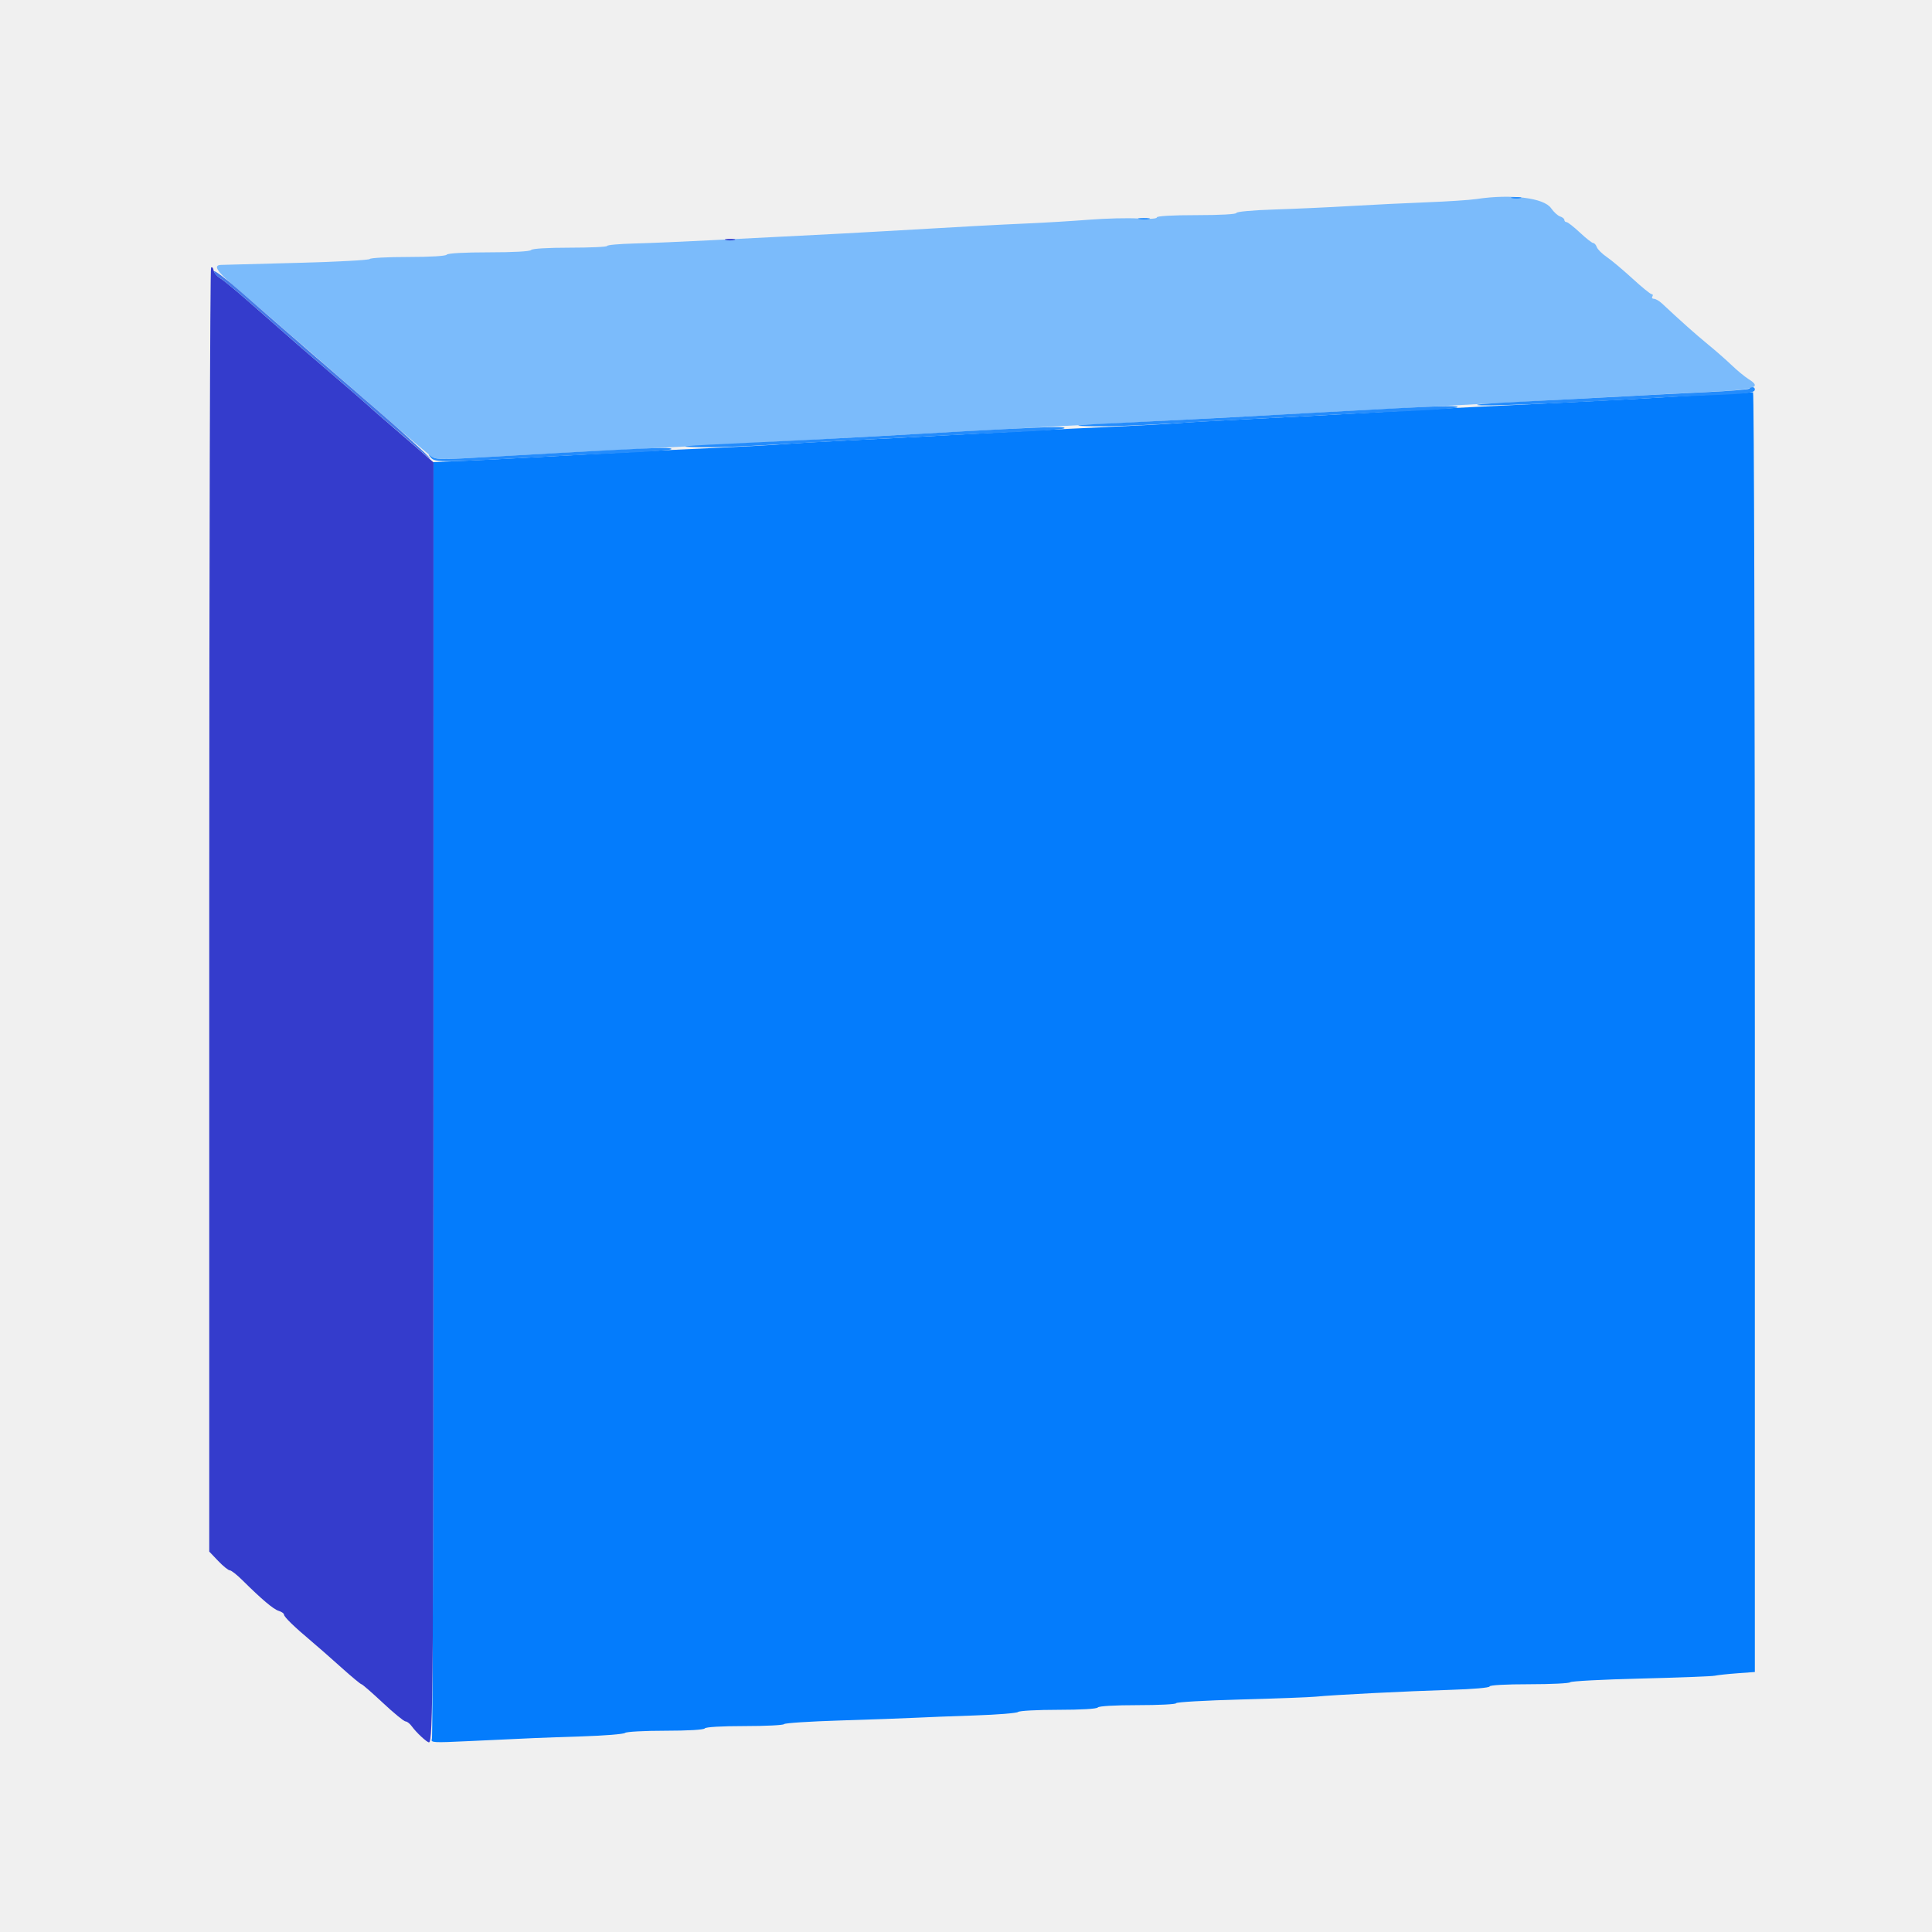
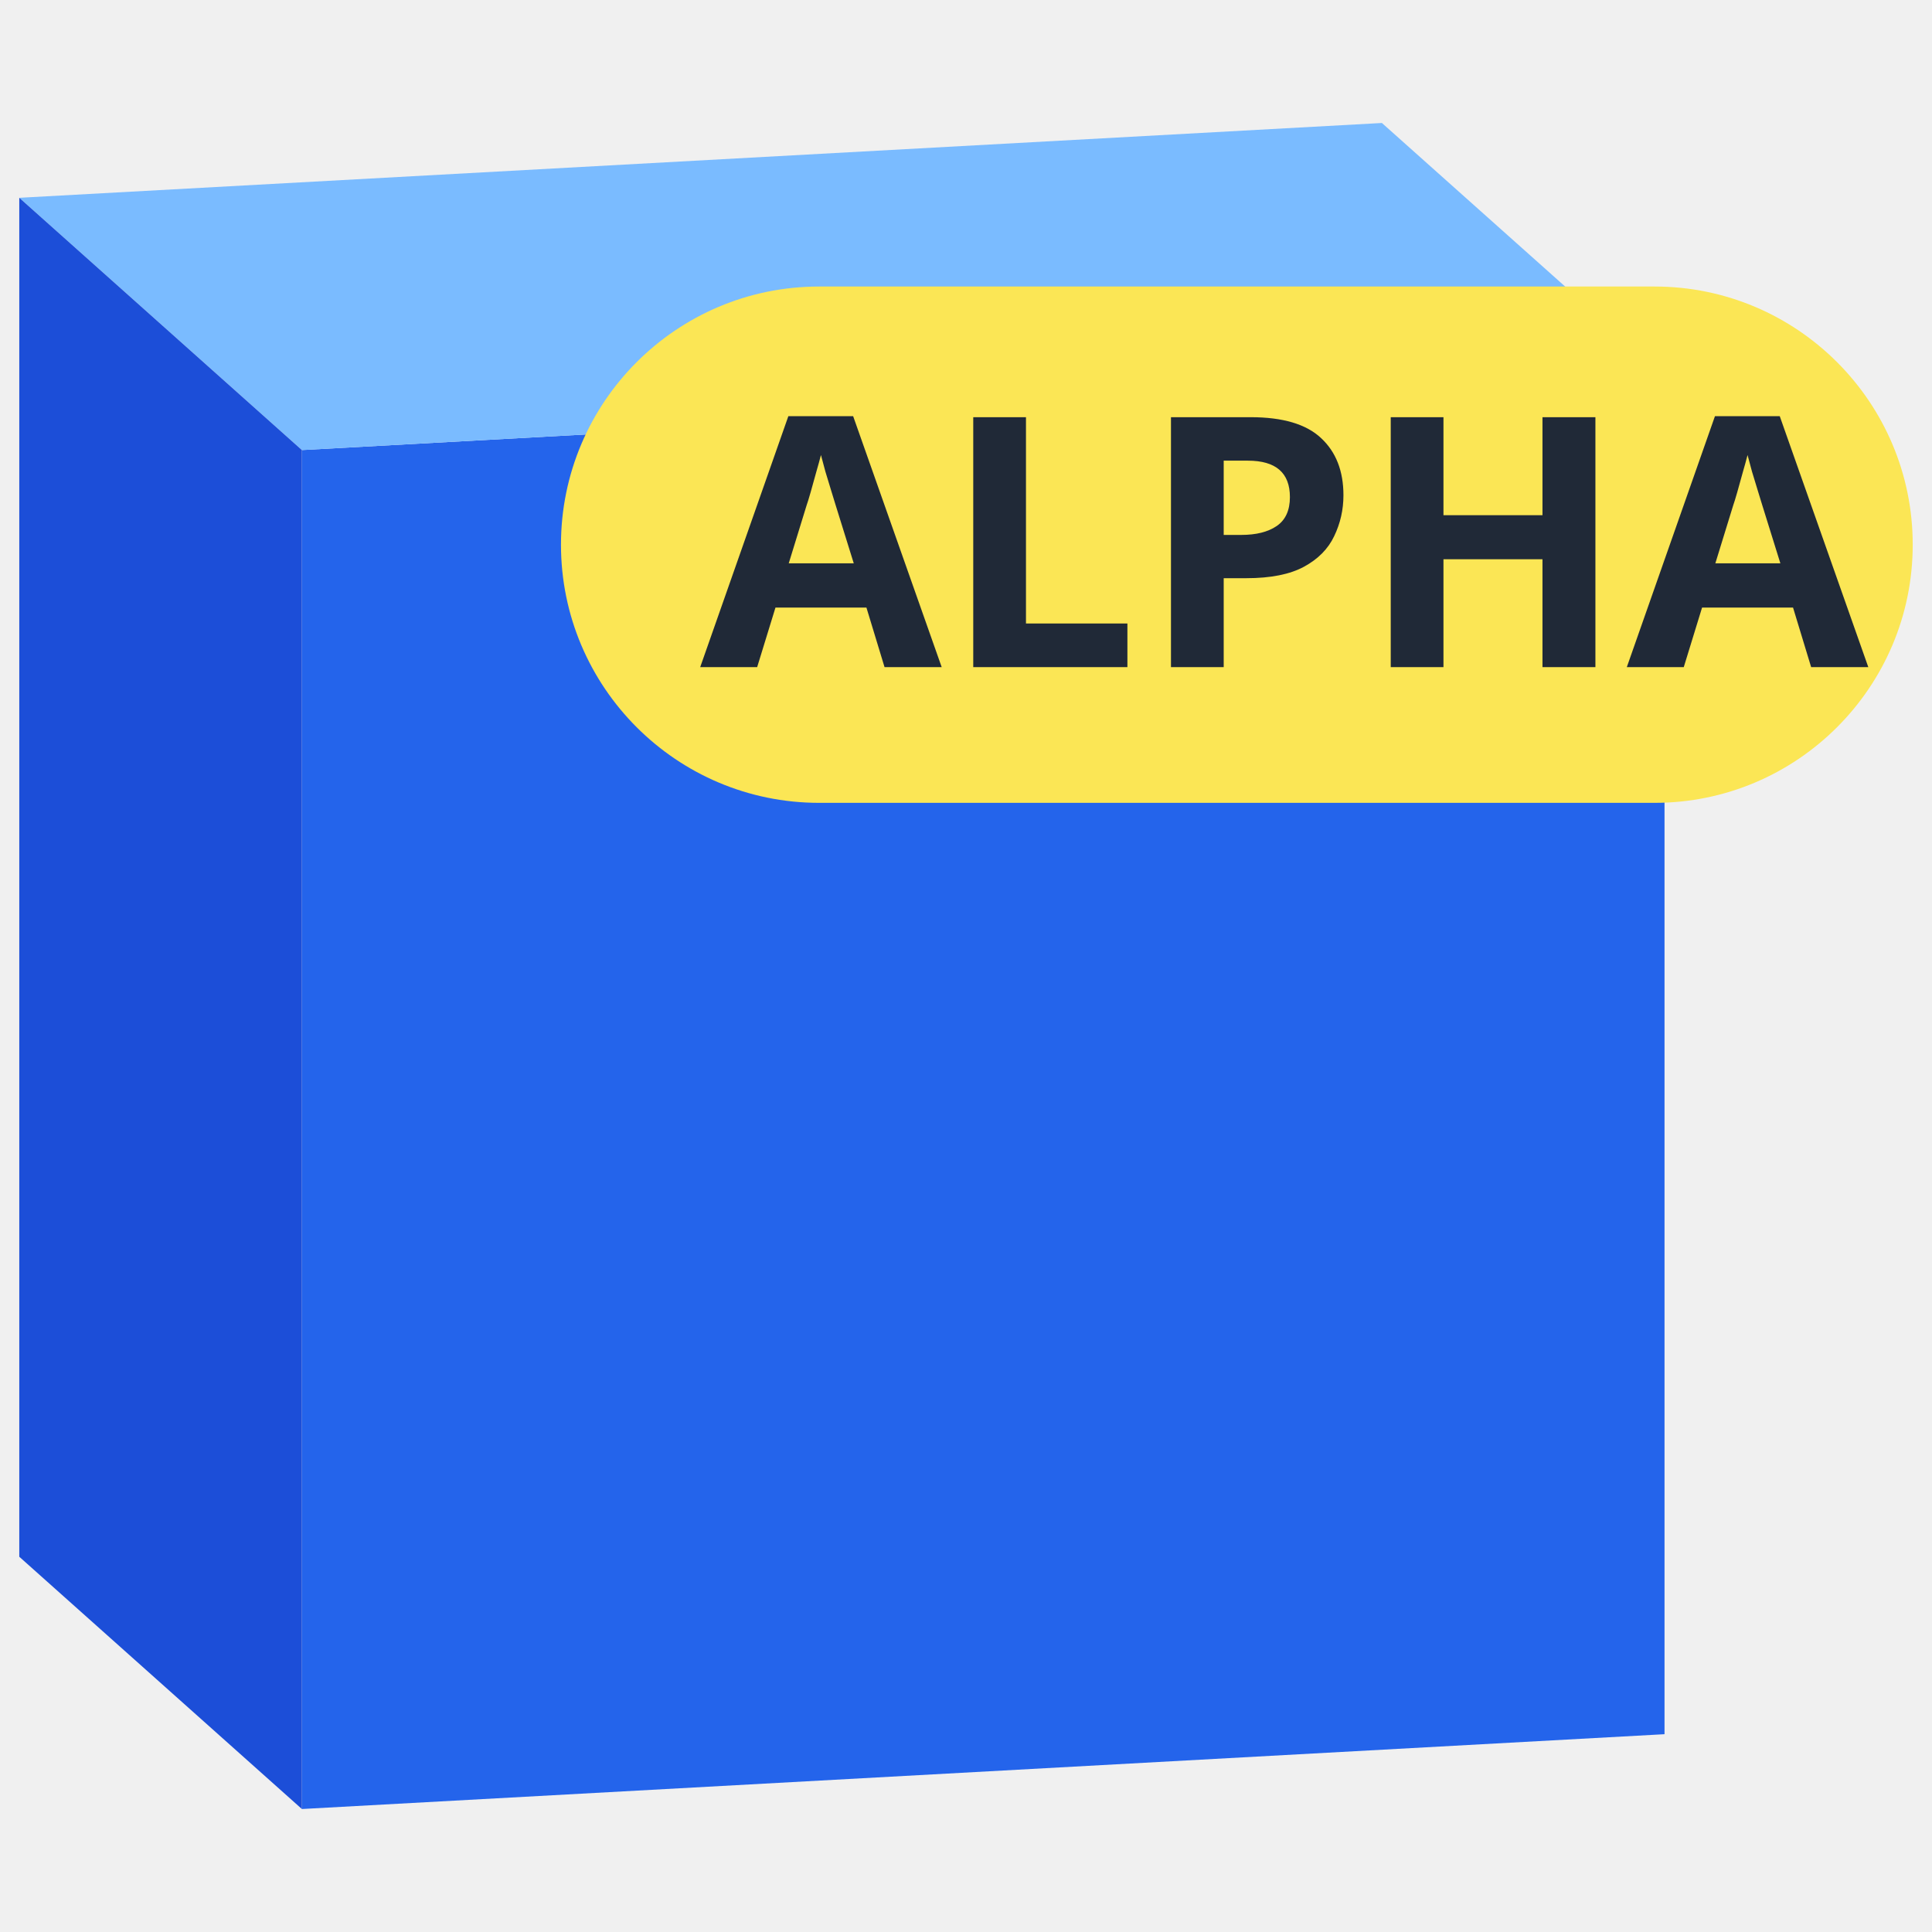
- <svg xmlns="http://www.w3.org/2000/svg" id="svg" version="1.1" width="18" height="18" viewBox="0 0 18 18">
-   <defs id="defs19" />
-   <g id="svgg" transform="matrix(0.05616225,0,0,0.05414255,-1.959382,-2.002161)">
-     <path id="path0" d="m 319.8,104.83 c -3.08,0.155 -7.13,0.39 -9,0.523 -2.903,0.207 -16.355,0.919 -31,1.643 -2.2,0.108 -7.06,0.377 -10.8,0.598 -15.199,0.894 -19.966,1.161 -27.8,1.553 -4.51,0.226 -9.46,0.52 -11,0.655 -1.54,0.135 -6.76,0.431 -11.6,0.658 -8.554,0.402 -14.146,0.702 -27.8,1.492 -3.63,0.211 -10.29,0.568 -14.8,0.794 -4.51,0.226 -9.46,0.521 -11,0.656 -1.54,0.135 -6.76,0.431 -11.6,0.658 -9.022,0.424 -15.914,0.794 -28.2,1.517 -3.85,0.226 -9.565,0.527 -12.7,0.668 l -5.7,0.256 v 109.517 c 0,60.234 -0.118,109.824 -0.263,110.201 -0.243,0.635 0.188,0.662 6.1,0.369 11.042,-0.546 11.817,-0.58 18.763,-0.812 3.74,-0.125 6.971,-0.395 7.18,-0.601 0.209,-0.206 3.213,-0.375 6.676,-0.375 3.767,0 6.396,-0.161 6.544,-0.4 0.148,-0.239 2.796,-0.4 6.6,-0.4 3.494,0 6.446,-0.151 6.561,-0.337 0.114,-0.185 4.31,-0.467 9.323,-0.627 5.014,-0.16 10.556,-0.368 12.316,-0.462 1.76,-0.094 6.26,-0.275 10,-0.403 3.74,-0.128 6.971,-0.399 7.18,-0.602 0.209,-0.203 3.213,-0.369 6.676,-0.369 3.767,0 6.396,-0.161 6.544,-0.4 0.148,-0.24 2.804,-0.4 6.624,-0.4 3.507,0 6.376,-0.152 6.376,-0.338 0,-0.186 4.815,-0.472 10.7,-0.636 5.885,-0.164 11.51,-0.385 12.5,-0.49 2.819,-0.3 15.142,-0.947 22.3,-1.17 3.713,-0.116 6.5,-0.367 6.5,-0.585 0,-0.226 2.673,-0.381 6.576,-0.381 3.617,0 6.672,-0.154 6.788,-0.342 0.117,-0.189 5.375,-0.474 11.685,-0.635 6.31,-0.161 11.85,-0.381 12.312,-0.49 0.461,-0.108 2.144,-0.296 3.739,-0.418 l 2.9,-0.22 V 214.547 c 0,-60.581 -0.135,-110.114 -0.3,-110.073 -0.165,0.041 -2.82,0.201 -5.9,0.356" stroke="none" fill="#047cfc" fill-rule="evenodd" />
-     <path id="path1" d="m 279.8,71.23 c -1.1,0.172 -4.79,0.424 -8.2,0.559 -3.41,0.136 -9.08,0.423 -12.6,0.638 -3.52,0.216 -9.235,0.487 -12.7,0.602 -3.576,0.119 -6.3,0.374 -6.3,0.59 0,0.226 -2.687,0.381 -6.6,0.381 -4.01,0 -6.6,0.153 -6.6,0.389 0,0.236 -1.221,0.31 -3.1,0.189 -1.705,-0.11 -5.35,-0.017 -8.1,0.207 -2.75,0.224 -7.34,0.513 -10.2,0.641 -5.058,0.228 -11.165,0.571 -24.1,1.356 -3.465,0.21 -9.63,0.552 -13.7,0.759 -4.07,0.207 -10.91,0.567 -15.2,0.799 -4.29,0.232 -9.825,0.476 -12.299,0.541 -2.475,0.066 -4.5,0.254 -4.5,0.419 -0.001,0.165 -2.78,0.3 -6.177,0.3 -3.687,0 -6.276,0.161 -6.424,0.4 -0.149,0.241 -2.93,0.4 -7,0.4 -4.07,0 -6.851,0.159 -7,0.4 -0.147,0.239 -2.73,0.4 -6.4,0.4 -3.384,0 -6.249,0.156 -6.367,0.346 -0.117,0.19 -5.483,0.489 -11.923,0.664 -6.441,0.174 -12.186,0.333 -12.767,0.352 -1.291,0.043 -0.716,1.067 1.915,3.412 3.168,2.824 8.749,7.833 8.942,8.026 0.11,0.11 1.1,0.994 2.2,1.965 1.1,0.97 2.903,2.59 4.006,3.6 1.103,1.009 3.713,3.365 5.8,5.235 2.087,1.869 3.99,3.579 4.229,3.8 3.053,2.812 7.247,6.519 7.873,6.958 0.628,0.442 1.764,0.501 5.443,0.281 9.749,-0.582 24.998,-1.426 40.049,-2.217 4.29,-0.225 10.995,-0.592 14.9,-0.816 3.905,-0.223 10.385,-0.59 14.4,-0.816 4.015,-0.225 10.27,-0.585 13.9,-0.799 9.344,-0.551 20.099,-1.144 29.4,-1.621 4.4,-0.225 11.06,-0.584 14.8,-0.796 15.864,-0.901 30.385,-1.705 46.4,-2.571 6.38,-0.344 14.75,-0.809 18.6,-1.031 3.85,-0.223 9.97,-0.556 13.6,-0.74 8.244,-0.419 9.225,-0.74 6.9,-2.258 -0.605,-0.395 -1.837,-1.451 -2.737,-2.346 -0.9,-0.895 -2.695,-2.528 -3.989,-3.628 -2.029,-1.726 -4.388,-3.905 -7.588,-7.01 -0.448,-0.435 -1.043,-0.79 -1.324,-0.79 -0.28,0 -0.398,-0.18 -0.262,-0.4 0.136,-0.22 0.083,-0.4 -0.117,-0.4 -0.201,0 -1.641,-1.215 -3.2,-2.7 -1.56,-1.485 -3.473,-3.15 -4.251,-3.7 -0.778,-0.55 -1.521,-1.315 -1.651,-1.7 -0.129,-0.385 -0.396,-0.7 -0.593,-0.7 -0.196,0 -1.191,-0.81 -2.209,-1.8 -1.019,-0.99 -2.016,-1.8 -2.216,-1.8 -0.2,0 -0.363,-0.168 -0.363,-0.373 0,-0.205 -0.315,-0.474 -0.7,-0.598 -0.385,-0.123 -1.06,-0.763 -1.5,-1.422 -1.192,-1.785 -6.647,-2.479 -12.4,-1.577" stroke="none" fill="#7bbbfb" fill-rule="evenodd" />
-     <path id="path2" d="m 155.3,78.276 c 0.385,0.1 1.015,0.1 1.4,0 0.385,-0.101 0.07,-0.183 -0.7,-0.183 -0.77,0 -1.085,0.082 -0.7,0.183 m -85.4,4.753 c -0.165,0.167 -0.3,49.948 -0.3,110.624 v 110.32 l 1.484,1.613 c 0.815,0.888 1.681,1.614 1.924,1.614 0.242,0 1.184,0.765 2.092,1.7 3.191,3.284 5.146,4.997 6.019,5.274 0.485,0.154 0.881,0.442 0.881,0.64 0,0.393 1.689,2.099 4.542,4.586 1.009,0.88 3.235,2.905 4.946,4.5 1.711,1.595 3.225,2.9 3.364,2.9 0.138,0 1.735,1.44 3.548,3.2 1.813,1.76 3.505,3.2 3.76,3.2 0.255,0 0.728,0.384 1.052,0.853 0.713,1.035 2.482,2.747 2.837,2.747 0.681,0 0.74,-8.884 0.746,-111.029 l 0.005,-109.229 -3.288,-2.971 c -1.809,-1.634 -4.104,-3.691 -5.1,-4.571 -0.997,-0.88 -2.082,-1.871 -2.412,-2.203 -0.33,-0.332 -3.03,-2.762 -6,-5.4 C 87.03,98.76 84.51,96.511 84.4,96.401 84.29,96.29 83.206,95.3 81.99,94.2 80.775,93.1 78.102,90.67 76.05,88.8 73.999,86.93 71.896,85.138 71.377,84.818 70.858,84.497 70.381,83.895 70.317,83.48 70.253,83.064 70.065,82.861 69.9,83.029" stroke="none" fill="#343ccc" fill-rule="evenodd" />
-     <path id="path3" d="m 70.4,83.679 c 0,0.294 0.432,0.802 0.96,1.128 0.528,0.326 2.639,2.123 4.69,3.993 2.052,1.87 4.725,4.3 5.94,5.4 1.216,1.1 2.3,2.09 2.41,2.201 0.11,0.11 2.63,2.359 5.6,4.996 2.97,2.638 5.67,5.069 6,5.402 0.33,0.332 2.13,1.953 4,3.601 1.87,1.648 3.674,3.267 4.009,3.598 0.334,0.331 1.144,1.041 1.8,1.578 2.002,1.641 -3.371,-3.563 -7.409,-7.175 -4.234,-3.787 -5.108,-4.572 -11.4,-10.236 -2.42,-2.179 -5.12,-4.608 -6,-5.397 -0.88,-0.79 -3.625,-3.279 -6.1,-5.531 -2.475,-2.252 -4.5,-3.853 -4.5,-3.558" stroke="none" fill="#457ae8" fill-rule="evenodd" />
-     <path id="path4" d="m 285.7,71.076 c 0.385,0.1 1.015,0.1 1.4,0 0.385,-0.101 0.07,-0.183 -0.7,-0.183 -0.77,0 -1.085,0.082 -0.7,0.183 m -61.795,3.607 c 0.497,0.096 1.217,0.092 1.6,-0.008 0.382,-0.1 -0.025,-0.179 -0.905,-0.174 -0.88,0.004 -1.193,0.086 -0.695,0.182 m 101.167,29.178 c -0.144,0.144 -3.369,0.414 -7.167,0.6 -3.798,0.187 -9.785,0.506 -13.305,0.709 -3.52,0.204 -11.08,0.609 -16.8,0.9 -6.698,0.341 -9.261,0.576 -7.2,0.659 2.696,0.109 17.577,-0.559 29.6,-1.329 1.76,-0.112 5.63,-0.301 8.6,-0.419 5.963,-0.236 7.2,-0.406 7.2,-0.989 0,-0.446 -0.537,-0.522 -0.928,-0.131 m -58.472,3.372 c -3.08,0.165 -9.11,0.503 -13.4,0.752 -14.486,0.841 -20.169,1.151 -29.2,1.595 -11.216,0.551 -12.442,0.676 -7.4,0.755 2.2,0.034 6.88,-0.125 10.4,-0.354 3.52,-0.229 10,-0.604 14.4,-0.833 4.4,-0.229 10.7,-0.572 14,-0.762 3.3,-0.189 9.37,-0.499 13.489,-0.687 4.119,-0.189 7.614,-0.468 7.766,-0.621 0.314,-0.314 -1.948,-0.279 -10.055,0.155 m -65.2,3.596 c -3.08,0.162 -9.02,0.502 -13.2,0.754 -9.867,0.596 -18.274,1.053 -29.4,1.598 -11.213,0.549 -12.445,0.675 -7.4,0.754 2.2,0.034 6.88,-0.125 10.4,-0.354 3.52,-0.229 10,-0.605 14.4,-0.834 4.4,-0.23 10.79,-0.575 14.2,-0.768 3.41,-0.193 9.478,-0.5 13.485,-0.683 4.007,-0.183 7.412,-0.459 7.567,-0.614 0.316,-0.316 -1.882,-0.284 -10.052,0.147 m -65.2,3.607 c -5.019,0.276 -9.428,0.531 -24.488,1.418 -3.546,0.209 -4.637,0.147 -5.2,-0.295 -0.659,-0.517 -0.668,-0.503 -0.12,0.192 0.64,0.814 1.952,0.802 18.808,-0.166 3.41,-0.196 9.478,-0.506 13.485,-0.689 4.007,-0.183 7.412,-0.459 7.567,-0.614 0.321,-0.322 -2.071,-0.285 -10.052,0.154" stroke="none" fill="#248cfc" fill-rule="evenodd" />
+ <svg xmlns="http://www.w3.org/2000/svg" width="100%" height="100%" viewBox="0 0 150 150" version="1.1" xml:space="preserve" style="fill-rule:evenodd;clip-rule:evenodd;stroke-linecap:round;stroke-linejoin:round;stroke-miterlimit:1.5;">
+   <rect id="Artboard1" x="0" y="0" width="150" height="150" style="fill:none;" />
+   <clipPath id="_clip1">
+     <rect x="0" y="0" width="150" height="150" />
+   </clipPath>
+   <g clip-path="url(#_clip1)">
+     <g>
+       <g>
+         <path d="M129.233,29.134l-105.795,5.809l-0,105.508l105.795,-5.808l-0,-105.509Z" style="fill:#2464eb;" />
+         <path d="M107.291,9.549l-105.794,5.808l21.941,19.586l105.795,-5.809l-21.942,-19.585Z" style="fill:#7abbff;" />
+         <path d="M23.438,34.943l-21.941,-19.586l-0,105.509l21.941,19.585l-0,-105.508Z" style="fill:#1c4ed8;" />
+       </g>
+     </g>
+     <g>
+       <path d="M148.503,42.289c0,-11.062 -8.981,-20.043 -20.043,-20.043l-64.862,-0c-11.063,-0 -20.044,8.981 -20.044,20.043c0,11.063 8.981,20.044 20.044,20.044l64.862,0c11.062,0 20.043,-8.981 20.043,-20.044Z" style="fill:#fbe655;stroke:#fff;stroke-opacity:0;stroke-width:22.53px;" />
+       <text x="54.365px" y="51.799px" style="font-family:'SpaceGrotesk-SemiBold', 'Space Grotesk';font-weight:600;font-size:27.169px;fill:#202937;">ALPHA</text>
+     </g>
  </g>
</svg>
